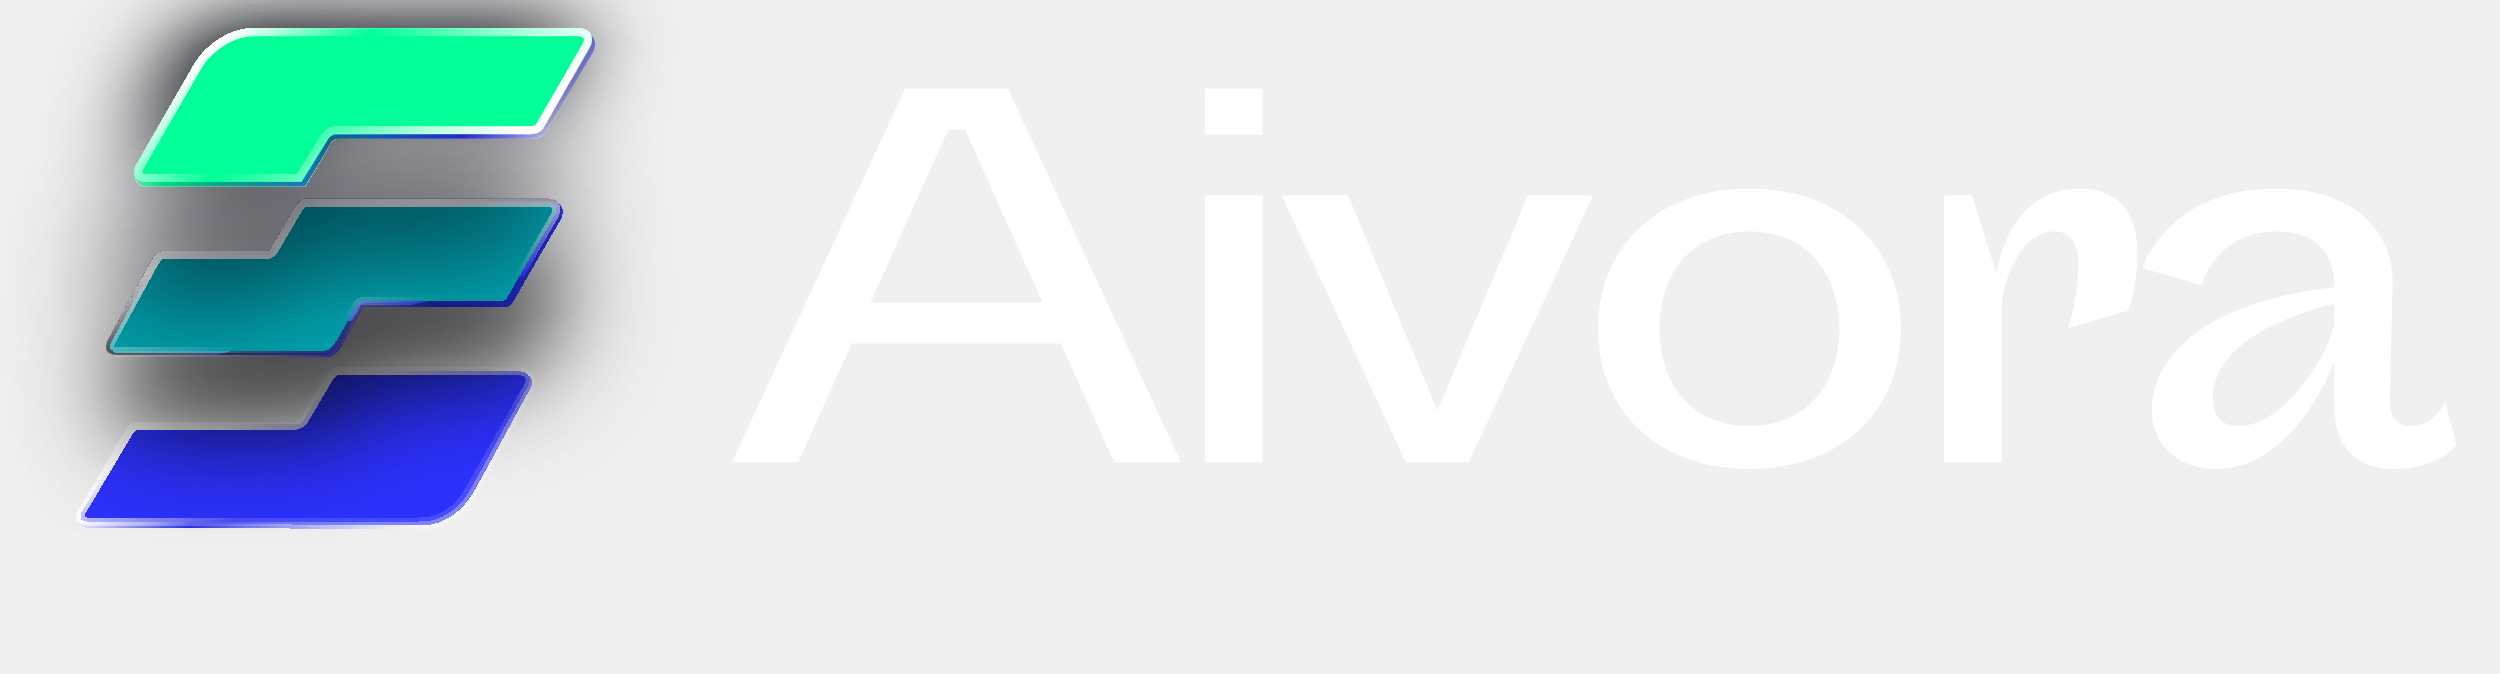
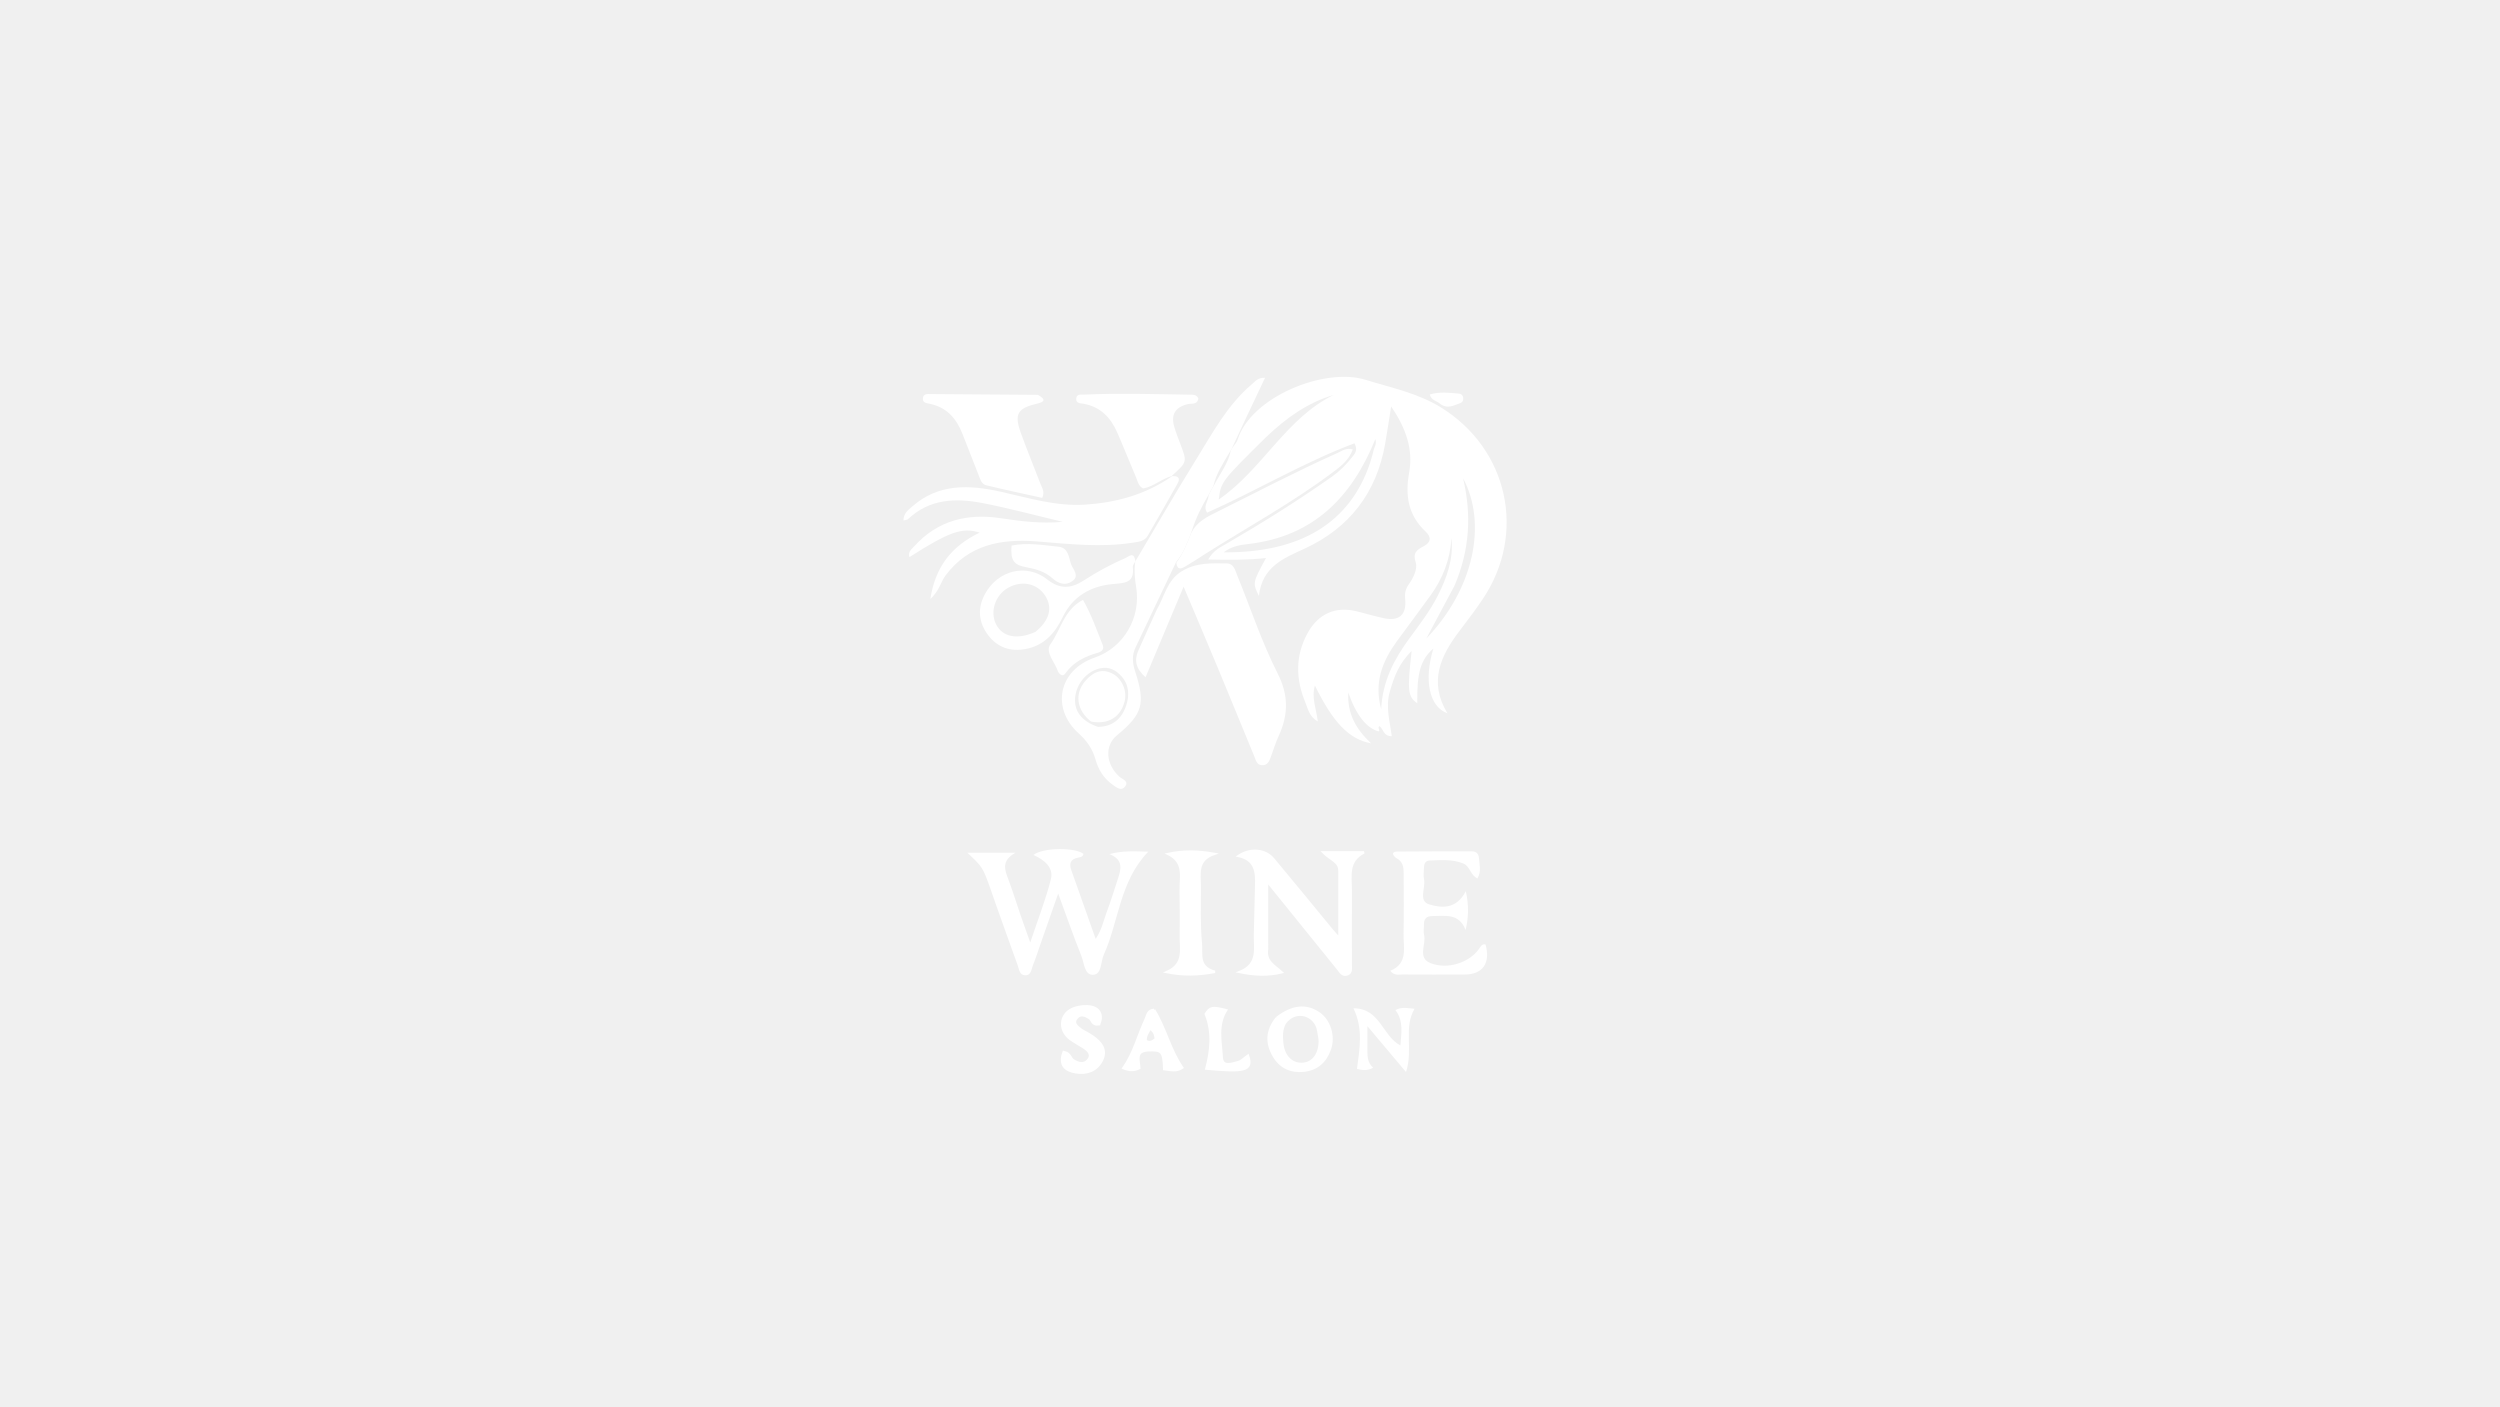
- <svg xmlns="http://www.w3.org/2000/svg" width="156" height="42" viewBox="0 0 156 42" fill="none">
-   <path d="M69.524 28.841L66.194 21.431H53.144L49.814 28.841H45.674L56.474 5.531H62.894L73.694 28.841H69.524ZM59.174 8.081L54.314 18.881H65.054L60.224 8.081H59.174ZM75.183 8.411V5.531H78.783V8.411H75.183ZM75.183 28.841V12.191H78.783V28.841H75.183ZM99.417 12.191L91.647 28.841H87.717L79.977 12.191H84.117L89.697 25.631L95.337 12.191H99.417ZM99.716 20.501C99.716 15.611 103.226 11.771 109.166 11.771C115.106 11.771 118.616 15.611 118.616 20.501C118.616 25.421 115.106 29.261 109.166 29.261C103.226 29.261 99.716 25.421 99.716 20.501ZM103.556 20.501C103.556 24.101 105.686 26.591 109.166 26.591C112.586 26.591 114.776 24.101 114.776 20.501C114.776 16.901 112.586 14.441 109.166 14.441C105.686 14.441 103.556 16.901 103.556 20.501ZM124.916 18.971V28.841H121.316V12.191H123.056L124.586 17.141C124.586 17.141 125.156 11.771 129.746 11.771C132.506 11.771 133.376 13.661 133.376 15.851C133.376 17.981 132.776 19.391 132.776 19.391L129.056 20.471C129.056 20.471 129.686 18.551 129.686 16.631C129.686 15.191 129.206 14.441 128.216 14.441C125.906 14.441 124.916 18.011 124.916 18.971ZM149.118 24.851C149.088 25.901 149.478 26.591 150.438 26.591C151.908 26.591 152.568 25.091 152.568 25.091L153.288 27.761C153.288 27.761 152.178 29.261 149.388 29.261C147.528 29.261 145.668 28.331 145.668 25.391V22.541C145.668 22.541 143.268 29.261 138.288 29.261C135.828 29.261 134.268 27.671 134.268 25.601C134.268 22.811 136.728 18.941 145.668 17.921C145.668 17.921 145.968 14.441 142.098 14.441C138.198 14.441 137.388 17.801 137.388 17.801L133.668 16.721C133.668 16.721 135.288 11.771 141.978 11.771C146.958 11.771 149.388 14.441 149.298 17.861L149.118 24.851ZM138.078 24.851C138.078 25.991 138.678 26.591 139.668 26.591C142.848 26.591 145.728 21.251 145.668 19.991V18.941C138.978 20.651 138.078 23.381 138.078 24.851Z" fill="white" />
-   <g filter="url(#filter0_d_1683_2936)">
-     <path d="M26.395 32.758L5.544 32.683C4.888 32.683 4.873 32.087 5.246 31.789C6.103 30.349 7.96 27.536 8.166 27.178C8.373 26.821 8.55 26.731 8.613 26.731H18.448C18.866 26.731 19.119 26.433 19.194 26.284C19.604 25.589 20.477 24.108 20.684 23.751C20.89 23.393 21.167 23.304 21.28 23.304H32.37C33.324 23.304 33.264 23.9 33.115 24.198C32.271 25.695 30.478 29.094 29.524 30.746C28.664 32.236 27.215 32.832 26.395 32.758Z" fill="#2C32FE" shape-rendering="crispEdges" />
-     <path d="M26.395 32.758L5.544 32.683C4.888 32.683 4.873 32.087 5.246 31.789C6.103 30.349 7.96 27.536 8.166 27.178C8.373 26.821 8.55 26.731 8.613 26.731H18.448C18.866 26.731 19.119 26.433 19.194 26.284C19.604 25.589 20.477 24.108 20.684 23.751C20.89 23.393 21.167 23.304 21.28 23.304H32.37C33.324 23.304 33.264 23.9 33.115 24.198C32.271 25.695 30.478 29.094 29.524 30.746C28.664 32.236 27.215 32.832 26.395 32.758Z" stroke="url(#paint0_linear_1683_2936)" stroke-width="0.5" shape-rendering="crispEdges" />
-   </g>
-   <g filter="url(#filter1_d_1683_2936)">
-     <path d="M26.111 32.544H5.484C4.828 32.544 5.012 32.047 5.186 31.799C6.043 30.358 7.81 27.387 8.017 27.03C8.223 26.672 8.401 26.583 8.464 26.583H18.299C18.717 26.583 18.97 26.285 19.044 26.136C19.455 25.44 20.328 23.96 20.535 23.602C20.741 23.245 21.018 23.155 21.131 23.155H32.221C33.175 23.155 33.115 23.751 32.966 24.049C32.122 25.547 30.194 28.954 29.241 30.606C28.287 32.258 27.065 32.544 26.111 32.544Z" fill="#2C32FE" shape-rendering="crispEdges" />
-     <path d="M26.111 32.544H5.484C4.828 32.544 5.012 32.047 5.186 31.799C6.043 30.358 7.81 27.387 8.017 27.03C8.223 26.672 8.401 26.583 8.464 26.583H18.299C18.717 26.583 18.97 26.285 19.044 26.136C19.455 25.44 20.328 23.96 20.535 23.602C20.741 23.245 21.018 23.155 21.131 23.155H32.221C33.175 23.155 33.115 23.751 32.966 24.049C32.122 25.547 30.194 28.954 29.241 30.606C28.287 32.258 27.065 32.544 26.111 32.544Z" stroke="url(#paint1_linear_1683_2936)" stroke-width="0.5" shape-rendering="crispEdges" />
-   </g>
-   <g filter="url(#filter2_d_1683_2936)">
-     <path d="M19.79 21.896H7.421C6.706 21.955 6.825 21.523 6.974 21.299C7.782 19.809 9.45 16.739 9.656 16.382C9.863 16.024 10.04 15.935 10.103 15.935H16.511C16.869 15.935 17.058 15.736 17.107 15.637C17.518 14.941 18.391 13.461 18.597 13.103C18.804 12.746 18.982 12.656 19.044 12.656H34.158C34.874 12.656 34.754 13.189 34.605 13.455C33.637 15.126 31.685 18.498 31.625 18.617C31.565 18.736 31.401 18.766 31.327 18.766H22.919C22.502 18.766 22.348 18.866 22.323 18.915C21.991 19.511 21.257 20.823 20.982 21.299C20.706 21.776 20.37 21.896 20.237 21.896H19.79Z" fill="#00A4AF" />
-     <path d="M19.79 21.896H7.421C6.706 21.955 6.825 21.523 6.974 21.299C7.782 19.809 9.45 16.739 9.656 16.382C9.863 16.024 10.04 15.935 10.103 15.935H16.511C16.869 15.935 17.058 15.736 17.107 15.637C17.518 14.941 18.391 13.461 18.597 13.103C18.804 12.746 18.982 12.656 19.044 12.656H34.158C34.874 12.656 34.754 13.189 34.605 13.455C33.637 15.126 31.685 18.498 31.625 18.617C31.565 18.736 31.401 18.766 31.327 18.766H22.919C22.502 18.766 22.348 18.866 22.323 18.915C21.991 19.511 21.257 20.823 20.982 21.299C20.706 21.776 20.37 21.896 20.237 21.896H19.79Z" stroke="#00020F" stroke-width="0.5" />
-   </g>
-   <g filter="url(#filter3_d_1683_2936)">
-     <path d="M19.939 22.045H7.57C6.855 22.105 6.974 21.672 7.123 21.449C7.931 19.959 9.599 16.889 9.805 16.531C10.012 16.174 10.189 16.084 10.252 16.084H16.66C17.018 16.084 17.207 15.885 17.256 15.786C17.667 15.091 18.54 13.61 18.747 13.253C18.953 12.895 19.131 12.806 19.194 12.806H34.307C35.023 12.806 34.904 13.338 34.755 13.604C33.786 15.275 31.834 18.647 31.774 18.767C31.714 18.886 31.55 18.916 31.476 18.916H23.068C22.651 18.916 22.497 19.015 22.472 19.064C22.14 19.661 21.406 20.972 21.131 21.449C20.855 21.926 20.519 22.045 20.386 22.045H19.939Z" fill="#00A4AF" shape-rendering="crispEdges" />
-     <path d="M19.939 22.045H7.57C6.855 22.105 6.974 21.672 7.123 21.449C7.931 19.959 9.599 16.889 9.805 16.531C10.012 16.174 10.189 16.084 10.252 16.084H16.66C17.018 16.084 17.207 15.885 17.256 15.786C17.667 15.091 18.54 13.61 18.747 13.253C18.953 12.895 19.131 12.806 19.194 12.806H34.307C35.023 12.806 34.904 13.338 34.755 13.604C33.786 15.275 31.834 18.647 31.774 18.767C31.714 18.886 31.55 18.916 31.476 18.916H23.068C22.651 18.916 22.497 19.015 22.472 19.064C22.14 19.661 21.406 20.972 21.131 21.449C20.855 21.926 20.519 22.045 20.386 22.045H19.939Z" stroke="url(#paint2_linear_1683_2936)" stroke-width="0.5" shape-rendering="crispEdges" />
-   </g>
-   <g filter="url(#filter4_d_1683_2936)">
-     <path d="M19.79 21.896H7.421C6.706 21.955 6.825 21.523 6.974 21.299C7.782 19.809 9.45 16.739 9.656 16.382C9.863 16.024 10.04 15.935 10.103 15.935H16.511C16.869 15.935 17.058 15.736 17.107 15.637C17.518 14.941 18.391 13.461 18.597 13.103C18.804 12.746 18.982 12.656 19.044 12.656H34.158C34.874 12.656 34.754 13.189 34.605 13.455C33.637 15.126 31.685 18.498 31.625 18.617C31.565 18.736 31.401 18.766 31.327 18.766H22.919C22.502 18.766 22.348 18.866 22.323 18.915C21.991 19.511 21.257 20.823 20.982 21.299C20.706 21.776 20.37 21.896 20.237 21.896H19.79Z" fill="#00A4AF" shape-rendering="crispEdges" />
-     <path d="M19.79 21.896H7.421C6.706 21.955 6.825 21.523 6.974 21.299C7.782 19.809 9.45 16.739 9.656 16.382C9.863 16.024 10.04 15.935 10.103 15.935H16.511C16.869 15.935 17.058 15.736 17.107 15.637C17.518 14.941 18.391 13.461 18.597 13.103C18.804 12.746 18.982 12.656 19.044 12.656H34.158C34.874 12.656 34.754 13.189 34.605 13.455C33.637 15.126 31.685 18.498 31.625 18.617C31.565 18.736 31.401 18.766 31.327 18.766H22.919C22.502 18.766 22.348 18.866 22.323 18.915C21.991 19.511 21.257 20.823 20.982 21.299C20.706 21.776 20.37 21.896 20.237 21.896H19.79Z" stroke="url(#paint3_linear_1683_2936)" stroke-width="0.5" shape-rendering="crispEdges" />
-   </g>
-   <g filter="url(#filter5_d_1683_2936)">
-     <path d="M9.12 11.388H18.881C19.317 10.693 20.201 9.228 20.297 9.004C20.52 8.483 20.879 8.408 21.042 8.408H33.175C33.533 8.408 33.796 8.171 33.846 8.11C34.616 6.776 36.275 4.018 36.752 3.192C37.229 2.366 36.33 2.103 35.858 2.149C30.667 2.149 17.852 2.456 16.064 2.456C14.276 2.456 12.984 3.804 12.562 4.477C11.494 6.327 9.18 9.8 8.822 10.42C8.464 11.039 8.847 11.398 9.12 11.388Z" fill="#00FF97" />
-     <path d="M9.12 11.388H18.881C19.317 10.693 20.201 9.228 20.297 9.004C20.52 8.483 20.879 8.408 21.042 8.408H33.175C33.533 8.408 33.796 8.171 33.846 8.11C34.616 6.776 36.275 4.018 36.752 3.192C37.229 2.366 36.33 2.103 35.858 2.149C30.667 2.149 17.852 2.456 16.064 2.456C14.276 2.456 12.984 3.804 12.562 4.477C11.494 6.327 9.18 9.8 8.822 10.42C8.464 11.039 8.847 11.398 9.12 11.388Z" stroke="url(#paint4_linear_1683_2936)" stroke-width="0.5" />
-   </g>
-   <g filter="url(#filter6_d_1683_2936)">
-     <path d="M9.135 11.099H18.672C19.108 10.404 20.03 8.923 20.237 8.566C20.443 8.208 20.82 8.119 20.982 8.119H33.041C33.398 8.119 33.587 7.997 33.637 7.936L36.543 2.903C37.02 2.077 36.195 1.963 35.723 2.009H15.915C14.127 2.009 12.835 3.356 12.413 4.03L8.762 10.354C8.405 10.973 8.862 11.109 9.135 11.099Z" fill="#00FF97" />
-     <path d="M9.135 11.099H18.672C19.108 10.404 20.03 8.923 20.237 8.566C20.443 8.208 20.82 8.119 20.982 8.119H33.041C33.398 8.119 33.587 7.997 33.637 7.936L36.543 2.903C37.02 2.077 36.195 1.963 35.723 2.009H15.915C14.127 2.009 12.835 3.356 12.413 4.03L8.762 10.354C8.405 10.973 8.862 11.109 9.135 11.099Z" stroke="url(#paint5_linear_1683_2936)" stroke-width="0.5" />
-   </g>
-   <defs>
-     <filter id="filter0_d_1683_2936" x="-24.35" y="18.954" width="102.901" height="84.16" filterUnits="userSpaceOnUse" color-interpolation-filters="sRGB">
-       <feFlood flood-opacity="0" result="BackgroundImageFix" />
-       <feColorMatrix in="SourceAlpha" type="matrix" values="0 0 0 0 0 0 0 0 0 0 0 0 0 0 0 0 0 0 127 0" result="hardAlpha" />
-       <feOffset dx="8" dy="33" />
-       <feGaussianBlur stdDeviation="18.55" />
-       <feComposite in2="hardAlpha" operator="out" />
-       <feColorMatrix type="matrix" values="0 0 0 0 0 0 0 0 0 0 0 0 0 0 0 0 0 0 0.25 0" />
-       <feBlend mode="normal" in2="BackgroundImageFix" result="effect1_dropShadow_1683_2936" />
-       <feBlend mode="normal" in="SourceGraphic" in2="effect1_dropShadow_1683_2936" result="shape" />
-     </filter>
-     <filter id="filter1_d_1683_2936" x="-24.328" y="18.805" width="102.73" height="84.088" filterUnits="userSpaceOnUse" color-interpolation-filters="sRGB">
-       <feFlood flood-opacity="0" result="BackgroundImageFix" />
-       <feColorMatrix in="SourceAlpha" type="matrix" values="0 0 0 0 0 0 0 0 0 0 0 0 0 0 0 0 0 0 127 0" result="hardAlpha" />
-       <feOffset dx="8" dy="33" />
-       <feGaussianBlur stdDeviation="18.55" />
-       <feComposite in2="hardAlpha" operator="out" />
-       <feColorMatrix type="matrix" values="0 0 0 0 0 0 0 0 0 0 0 0 0 0 0 0 0 0 0.25 0" />
-       <feBlend mode="normal" in2="BackgroundImageFix" result="effect1_dropShadow_1683_2936" />
-       <feBlend mode="normal" in="SourceGraphic" in2="effect1_dropShadow_1683_2936" result="shape" />
-     </filter>
-     <filter id="filter2_d_1683_2936" x="0.611" y="10.406" width="42.358" height="23.745" filterUnits="userSpaceOnUse" color-interpolation-filters="sRGB">
-       <feFlood flood-opacity="0" result="BackgroundImageFix" />
-       <feColorMatrix in="SourceAlpha" type="matrix" values="0 0 0 0 0 0 0 0 0 0 0 0 0 0 0 0 0 0 127 0" result="hardAlpha" />
-       <feOffset dx="1" dy="5" />
-       <feGaussianBlur stdDeviation="3.5" />
-       <feComposite in2="hardAlpha" operator="out" />
-       <feColorMatrix type="matrix" values="0 0 0 0 0.008 0 0 0 0 0.016 0 0 0 0 0.063 0 0 0 0.3 0" />
-       <feBlend mode="normal" in2="BackgroundImageFix" result="effect1_dropShadow_1683_2936" />
-       <feBlend mode="normal" in="SourceGraphic" in2="effect1_dropShadow_1683_2936" result="shape" />
-     </filter>
-     <filter id="filter3_d_1683_2936" x="2.76" y="12.556" width="36.358" height="17.745" filterUnits="userSpaceOnUse" color-interpolation-filters="sRGB">
-       <feFlood flood-opacity="0" result="BackgroundImageFix" />
-       <feColorMatrix in="SourceAlpha" type="matrix" values="0 0 0 0 0 0 0 0 0 0 0 0 0 0 0 0 0 0 127 0" result="hardAlpha" />
-       <feOffset dy="4" />
-       <feGaussianBlur stdDeviation="2" />
-       <feComposite in2="hardAlpha" operator="out" />
-       <feColorMatrix type="matrix" values="0 0 0 0 0 0 0 0 0 0 0 0 0 0 0 0 0 0 0.25 0" />
-       <feBlend mode="normal" in2="BackgroundImageFix" result="effect1_dropShadow_1683_2936" />
-       <feBlend mode="normal" in="SourceGraphic" in2="effect1_dropShadow_1683_2936" result="shape" />
-     </filter>
-     <filter id="filter4_d_1683_2936" x="-0.389" y="9.406" width="42.358" height="23.745" filterUnits="userSpaceOnUse" color-interpolation-filters="sRGB">
-       <feFlood flood-opacity="0" result="BackgroundImageFix" />
-       <feColorMatrix in="SourceAlpha" type="matrix" values="0 0 0 0 0 0 0 0 0 0 0 0 0 0 0 0 0 0 127 0" result="hardAlpha" />
-       <feOffset dy="4" />
-       <feGaussianBlur stdDeviation="3.5" />
-       <feComposite in2="hardAlpha" operator="out" />
-       <feColorMatrix type="matrix" values="0 0 0 0 0 0 0 0 0 0 0 0 0 0 0 0 0 0 0.6 0" />
-       <feBlend mode="normal" in2="BackgroundImageFix" result="effect1_dropShadow_1683_2936" />
-       <feBlend mode="normal" in="SourceGraphic" in2="effect1_dropShadow_1683_2936" result="shape" />
-     </filter>
-     <filter id="filter5_d_1683_2936" x="-0.573" y="1.894" width="42.71" height="23.745" filterUnits="userSpaceOnUse" color-interpolation-filters="sRGB">
-       <feFlood flood-opacity="0" result="BackgroundImageFix" />
-       <feColorMatrix in="SourceAlpha" type="matrix" values="0 0 0 0 0 0 0 0 0 0 0 0 0 0 0 0 0 0 127 0" result="hardAlpha" />
-       <feOffset dx="-2" dy="7" />
-       <feGaussianBlur stdDeviation="3.5" />
-       <feComposite in2="hardAlpha" operator="out" />
-       <feColorMatrix type="matrix" values="0 0 0 0 0.012 0 0 0 0 0.02 0 0 0 0 0.067 0 0 0 0.65 0" />
-       <feBlend mode="normal" in2="BackgroundImageFix" result="effect1_dropShadow_1683_2936" />
-       <feBlend mode="normal" in="SourceGraphic" in2="effect1_dropShadow_1683_2936" result="shape" />
-     </filter>
-     <filter id="filter6_d_1683_2936" x="2.681" y="-5.95" width="39.956" height="21" filterUnits="userSpaceOnUse" color-interpolation-filters="sRGB">
-       <feFlood flood-opacity="0" result="BackgroundImageFix" />
-       <feColorMatrix in="SourceAlpha" type="matrix" values="0 0 0 0 0 0 0 0 0 0 0 0 0 0 0 0 0 0 127 0" result="hardAlpha" />
-       <feOffset dy="-2" />
-       <feGaussianBlur stdDeviation="2.85" />
-       <feComposite in2="hardAlpha" operator="out" />
-       <feColorMatrix type="matrix" values="0 0 0 0 0.008 0 0 0 0 0.016 0 0 0 0 0.043 0 0 0 1 0" />
-       <feBlend mode="normal" in2="BackgroundImageFix" result="effect1_dropShadow_1683_2936" />
-       <feBlend mode="normal" in="SourceGraphic" in2="effect1_dropShadow_1683_2936" result="shape" />
-     </filter>
-     <linearGradient id="paint0_linear_1683_2936" x1="9.307" y1="25.919" x2="23.215" y2="36.318" gradientUnits="userSpaceOnUse">
-       <stop stop-color="white" />
-       <stop offset="0.355" stop-color="#2A2FE9" />
-       <stop offset="0.792" stop-color="#A3A6FF" stop-opacity="0.52" />
-       <stop offset="1" stop-color="white" stop-opacity="0.3" />
-     </linearGradient>
-     <linearGradient id="paint1_linear_1683_2936" x1="19.03" y1="24.637" x2="21.121" y2="29.901" gradientUnits="userSpaceOnUse">
-       <stop stop-color="white" />
-       <stop offset="1" stop-color="white" stop-opacity="0.13" />
-     </linearGradient>
-     <linearGradient id="paint2_linear_1683_2936" x1="17.763" y1="13.691" x2="23.274" y2="21.66" gradientUnits="userSpaceOnUse">
-       <stop stop-color="white" stop-opacity="0" />
-       <stop offset="1" stop-color="#292FE9" />
-     </linearGradient>
-     <linearGradient id="paint3_linear_1683_2936" x1="21.042" y1="20.248" x2="19.565" y2="14.451" gradientUnits="userSpaceOnUse">
-       <stop stop-color="white" stop-opacity="0" />
-       <stop offset="0.734" stop-color="white" stop-opacity="0.734" />
-       <stop offset="1" stop-color="white" />
-     </linearGradient>
-     <linearGradient id="paint4_linear_1683_2936" x1="11.43" y1="5.064" x2="25.107" y2="17.763" gradientUnits="userSpaceOnUse">
-       <stop stop-color="white" />
-       <stop offset="0.193" stop-color="#00FF97" />
-       <stop offset="0.808" stop-color="#2C32FE" />
-       <stop offset="1" stop-color="#C4C6FF" />
-     </linearGradient>
-     <linearGradient id="paint5_linear_1683_2936" x1="12.858" y1="3.442" x2="24.065" y2="15.648" gradientUnits="userSpaceOnUse">
-       <stop stop-color="white" />
-       <stop offset="0.355" stop-color="#00FF97" />
-       <stop offset="0.792" stop-color="#BDFFE4" />
-       <stop offset="1" stop-color="white" />
-     </linearGradient>
-   </defs>
+ <svg xmlns="http://www.w3.org/2000/svg" version="1.1" id="Layer_1" x="0px" y="0px" width="100%" viewBox="0 0 1024 576" enable-background="new 0 0 1024 576" xml:space="preserve">
+   <path fill="#ffffff" opacity="1" stroke="none" d=" M504.831,183.325   C505.56,182.223 506.595,181.217 506.97,180.006   C512.311,162.742 542.411,150.29 559.402,155.585   C569.887,158.853 580.668,160.992 590.148,166.84   C617.711,183.843 625.342,218.32 607.468,245.175   C604.518,249.607 601.298,253.868 598.058,258.096   C590.166,268.398 584.991,279.111 592.848,292.149   C585.36,289.518 583.166,278.435 587.116,265.635   C581.927,270.118 580.31,275.617 580.522,288.053   C576.64,285.369 576.36,282.993 578.203,266.671   C573.034,271.627 570.971,277.319 569.237,283.386   C567.474,289.553 569.283,295.468 570.082,301.523   C566.673,301.637 566.666,298.644 565.041,297.407   C564.008,298.032 565.397,298.945 564.757,299.595   C559.827,298.366 555.414,292.863 552.258,283.649   C551.823,292.126 555.186,298.456 561.596,304.471   C552.489,302.835 545.91,295.724 538.598,280.815   C537.089,285.784 539.16,290.265 539.777,295.519   C536.22,293.475 535.75,290.338 534.672,287.733   C530.715,278.166 530.478,268.668 535.583,259.333   C539.903,251.435 547.026,248.213 555.689,250.399   C559.401,251.336 563.083,252.412 566.823,253.218   C573.047,254.56 576.173,251.833 575.562,245.546   C575.328,243.143 575.56,241.358 577.151,239.181   C578.896,236.792 580.679,232.934 579.906,230.534   C578.568,226.379 580.3,225.224 583.201,223.703   C586.075,222.197 586.424,220.051 583.946,217.741   C576.786,211.065 575.474,202.967 577.183,193.616   C578.943,183.981 575.8,175.29 569.816,166.468   C568.897,172.208 568.193,177.032 567.345,181.831   C563.806,201.857 552.727,216.253 534.35,224.73   C525.754,228.695 517.024,232.043 515.64,244.08   C513.033,238.775 513.06,238.664 518.552,228.576   C510.908,229.42 503.37,229.364 494.876,229.174   C497.037,225.365 499.934,224.108 502.551,222.591   C517.255,214.069 531.639,205.047 545.539,195.261   C548.703,193.034 551.405,190.327 553.774,187.3   C554.853,185.92 556.358,184.536 554.786,181.577   C533.966,189.402 514.761,200.941 494.444,209.984   C492.675,207.366 494.847,205.56 495.073,202.876   C495.794,201.2 496.383,200.171 497.203,198.876   C499.725,193.991 503.076,189.873 504.146,184.465   C504.446,183.977 504.639,183.651 504.831,183.325  M561.16,189.656   C561.618,188.058 562.184,186.481 562.503,184.856   C562.814,183.275 564.036,181.809 563.339,179.878   C553.718,203.625 538.022,219.658 511.581,222.791   C508.079,223.206 504.468,223.692 501.233,226.234   C532.6,226.479 552.939,214.186 561.16,189.656  M518.565,179.062   C500.134,197.293 500.134,197.293 499.199,204.603   C517.173,192.248 526.626,171.34 546.288,161.763   C535.64,164.894 526.954,171.085 518.565,179.062  M572.165,262.644   C566.319,270.728 562.703,279.345 565.728,290.472   C566.296,278.778 571.202,269.781 577.386,261.353   C581.527,255.71 585.807,250.158 588.968,243.884   C592.688,236.503 595.427,228.853 594.522,220.367   C594.011,229.095 591.002,236.914 585.902,243.951   C581.505,250.019 577.032,256.031 572.165,262.644  M595.708,240.017   C592.066,246.841 588.425,253.666 584.226,261.533   C603.663,241.271 609.253,214.512 599.268,195.877   C602.793,210.725 602.068,225.235 595.708,240.017  z" data-index="0" style="visibility: visible; opacity: 1; fill: rgb(255, 255, 255);" />
+   <path fill="#ffffff" opacity="1" stroke="none" d=" M473.768,249.819   C477.064,244.169 477.984,237.665 484.094,233.956   C490.005,230.367 496.16,230.703 502.439,230.777   C505.418,230.812 505.922,233.604 506.763,235.662   C512.239,249.064 516.773,262.935 523.304,275.796   C527.941,284.931 527.686,292.885 523.698,301.571   C522.452,304.286 521.585,307.175 520.542,309.983   C519.892,311.735 519.253,313.555 516.887,313.422   C514.75,313.303 514.423,311.413 513.81,309.933   C508.844,297.939 503.958,285.912 498.972,273.926   C494.448,263.049 489.828,252.212 484.805,240.302   C479.418,253.131 474.411,265.055 469.222,277.411   C465.203,273.913 464.531,270.449 466.227,266.551   C468.617,261.057 471.165,255.631 473.768,249.819  z" data-index="1" style="visibility: visible; opacity: 1; fill: rgb(255, 255, 255);" />
+   <path fill="#ffffff" opacity="1" stroke="none" d=" M496.972,199.142   C496.383,200.171 495.794,201.2 495.132,202.505   C492.233,207.403 489.75,212.187 487.967,218.086   C486.158,222.786 484.575,226.813 481.75,230.181   C476.175,241.907 470.574,253.62 465.041,265.366   C463.54,268.554 463.912,271.798 464.983,275.095   C469.263,288.259 468.016,292.508 457.545,301.144   C452.383,305.401 452.849,312.938 458.486,318.118   C459.661,319.198 462.581,319.935 460.825,322.172   C459.179,324.27 457.121,322.397 455.585,321.295   C452.076,318.78 449.874,315.253 448.736,311.129   C447.545,306.809 445.192,303.433 441.842,300.412   C430.35,290.05 433.69,274.413 448.319,269.382   C460.253,265.279 467.501,253.013 465.351,240.315   C464.817,237.162 464.518,234.052 464.955,230.438   C465,229.995 464.98,230.018 464.98,230.018   C473.298,216.033 481.428,201.932 489.995,188.101   C496.712,177.258 502.765,165.847 512.74,157.404   C514.071,156.278 515.172,154.596 518.158,154.754   C513.671,164.225 509.336,173.375 504.916,182.925   C504.639,183.651 504.446,183.977 503.926,184.763   C501.028,189.69 498.142,194.008 496.972,199.142  M449.729,297.727   C455.71,297.693 459.448,294.393 461.254,289.073   C462.697,284.821 462.503,280.436 459.225,276.862   C456.991,274.426 454.208,272.992 450.746,273.717   C445.24,274.869 440.864,279.991 440.372,285.791   C439.913,291.211 442.986,295.455 449.729,297.727  z" data-index="2" style="visibility: visible; opacity: 1; fill: rgb(255, 255, 255);" />
+   <path fill="#ffffff" opacity="1" stroke="none" d=" M479.955,195.021   C482.315,194.886 483.737,195.554 482.279,198.145   C478.278,205.254 474.227,212.334 470.146,219.397   C468.816,221.699 466.429,221.904 464.089,222.272   C450.942,224.336 437.868,222.82 424.751,221.776   C410.21,220.62 396.818,222.973 387.295,235.72   C385.271,238.429 384.732,242.062 381.066,245.35   C383.17,231.708 390.2,223.47 401.269,218.157   C394.116,215.914 388.871,217.749 372.482,228.211   C371.82,225.934 373.508,224.84 374.577,223.659   C384.192,213.045 396.421,210.19 410.045,212.274   C418.258,213.531 426.429,214.548 435.306,213.745   C423.942,211.054 413.203,208.143 402.309,206.034   C391.383,203.919 380.686,204.312 371.883,212.675   C371.584,212.96 370.991,212.935 370.069,213.177   C370.042,210.281 371.985,208.916 373.619,207.481   C384.47,197.957 397.043,198.541 409.968,201.424   C421.322,203.957 432.544,207.456 444.375,206.702   C457.023,205.897 468.962,202.69 479.802,195.256   C479.99,194.998 479.955,195.021 479.955,195.021  z" data-index="3" style="visibility: visible; opacity: 1; fill: rgb(255, 255, 255);" />
+   <path fill="#ffffff" opacity="1" stroke="none" d=" M418.086,375.046   C419.308,378.498 420.398,381.578 421.984,386.062   C425.151,376.565 428.308,368.536 430.416,360.24   C431.698,355.197 427.67,352.215 423.303,350.173   C427.134,347.135 440.212,347.008 443.772,349.726   C443.569,351.014 442.495,351.122 441.537,351.301   C438.46,351.877 437.831,353.682 438.81,356.43   C442.045,365.51 445.252,374.6 448.786,384.582   C451.393,380.67 452.037,376.918 453.339,373.494   C455.053,368.985 456.436,364.349 457.956,359.766   C459.251,355.861 460.129,352.081 454.424,349.834   C459.834,348.38 464.835,348.679 470.33,348.852   C458.59,360.98 458.325,377.291 452.104,391.07   C450.79,393.979 451.337,399.105 447.764,399.277   C444.144,399.453 444.076,394.394 442.913,391.505   C439.712,383.555 436.909,375.443 433.433,365.996   C430.617,374.033 428.319,380.591 426.019,387.148   C425.083,389.82 424.254,392.537 423.166,395.147   C422.452,396.861 422.509,399.586 419.815,399.476   C417.53,399.382 417.419,396.964 416.824,395.334   C413.742,386.887 410.749,378.407 407.734,369.936   C407.008,367.897 406.331,365.84 405.598,363.803   C402.482,355.145 402.477,355.147 396.245,349.29   C402.75,349.29 408.593,349.29 415.953,349.29   C410.086,352.543 411.514,356.188 412.958,360.02   C414.776,364.847 416.302,369.785 418.086,375.046  z" data-index="4" style="opacity: 1; visibility: visible; fill: rgb(255, 255, 255);" />
+   <path fill="#ffffff" opacity="1" stroke="none" d=" M425.178,161.729   C428.741,163.798 427.575,164.677 424.733,165.344   C416.785,167.209 415.363,169.592 418.089,177.199   C420.613,184.244 423.509,191.155 426.163,198.155   C426.782,199.786 428.065,201.357 426.902,203.943   C419.292,202.25 411.561,200.623 403.888,198.757   C401.954,198.287 401.456,196.146 400.785,194.454   C398.579,188.886 396.416,183.301 394.229,177.725   C391.781,171.482 387.833,166.854 380.932,165.42   C379.465,165.115 377.639,164.968 378.057,162.844   C378.392,161.143 380.053,161.402 381.357,161.409   C395.827,161.491 410.296,161.586 425.178,161.729  z" data-index="5" style="visibility: visible; opacity: 1; fill: rgb(255, 255, 255);" />
+   <path fill="#ffffff" opacity="1" stroke="none" d=" M480.004,194.984   C475.826,196.054 472.558,199.327 468.238,200.07   C466.265,199.115 466.021,197.149 465.331,195.535   C462.716,189.419 460.281,183.225 457.612,177.133   C454.934,171.021 450.712,166.588 443.796,165.377   C442.536,165.157 440.789,165.277 440.82,163.441   C440.859,161.159 442.868,161.687 444.23,161.626   C458.525,160.986 472.82,161.453 487.115,161.655   C488.558,161.676 490.17,161.495 490.849,163.269   C490.293,165.996 487.995,165.133 486.398,165.542   C481.374,166.83 479.526,169.825 480.968,174.794   C481.661,177.184 482.578,179.513 483.466,181.842   C486.277,189.217 486.29,189.212 480.148,194.743   C479.955,195.021 479.99,194.998 480.004,194.984  z" data-index="6" style="visibility: visible; opacity: 1; fill: rgb(255, 255, 255);" />
+   <path fill="#ffffff" opacity="1" stroke="none" d=" M518.969,388.683   C518.143,393.882 522.008,395.526 524.943,398.253   C519.281,399.614 513.811,399.355 507.842,398.139   C515.848,394.922 513.89,388.366 514.061,382.642   C514.26,375.986 514.343,369.328 514.544,362.673   C514.708,357.258 514.39,352.148 507.353,350.576   C512.297,347.333 518.262,347.966 521.517,351.855   C529.534,361.432 537.413,371.124 545.358,380.762   C546.163,381.739 547.039,382.657 548.65,384.465   C548.65,374.454 548.661,365.533 548.645,356.612   C548.639,352.842 544.888,352.058 542.029,349.125   C548.275,349.125 553.481,349.125 558.687,349.125   C551.685,352.684 553.285,358.975 553.251,364.597   C553.19,374.758 553.271,384.92 553.244,395.082   C553.24,396.514 553.694,398.343 551.939,399.051   C549.885,399.879 548.995,398.008 547.992,396.772   C538.563,385.152 529.167,373.506 518.962,360.878   C518.962,370.83 518.962,379.527 518.969,388.683  z" data-index="7" style="visibility: visible; opacity: 1; fill: rgb(255, 255, 255); stroke: rgb(255, 255, 255);" />
+   <path fill="#ffffff" opacity="1" stroke="none" d=" M571.742,351.356   C569.579,349.501 570.789,348.807 572.381,348.792   C582.541,348.697 592.703,348.714 602.864,348.706   C604.686,348.704 605.676,349.772 605.784,351.466   C605.956,354.167 606.855,356.976 605.15,359.798   C602.193,358.456 602.209,354.832 599.347,353.68   C594.814,351.855 590.185,352.31 585.546,352.474   C583.929,352.531 583.306,353.736 583.268,355.232   C583.226,356.896 582.96,358.619 583.284,360.216   C583.993,363.719 580.858,369.073 585.381,370.431   C590.306,371.909 596.468,372.65 600.411,365.011   C601.703,371.127 601.53,375.783 600.299,380.925   C597.611,373.915 591.963,375.234 586.794,375.214   C584.247,375.204 583.147,376.379 583.244,378.87   C583.295,380.2 582.966,381.606 583.288,382.854   C584.292,386.738 580.453,392.252 585.828,394.444   C592.928,397.341 601.943,394.229 605.831,388.626   C606.492,387.673 606.973,386.523 608.469,386.831   C610.601,394.439 607.374,399.141 599.98,399.161   C591.484,399.184 582.988,399.208 574.493,399.148   C572.938,399.137 571.142,399.778 569.47,397.64   C576.898,394.583 574.773,388.083 574.896,382.431   C575.073,374.272 574.945,366.106 574.937,357.944   C574.934,355.391 574.827,352.871 571.742,351.356  z" data-index="8" style="opacity: 1; visibility: visible; fill: rgb(255, 255, 255);" />
+   <path fill="#ffffff" opacity="1" stroke="none" d=" M481.811,230.527   C484.575,226.813 486.158,222.786 487.883,218.454   C490.179,213.651 494.35,211.732 498.539,209.643   C514.892,201.487 531.097,193.03 547.783,185.557   C549.647,184.723 551.421,183.274 554.112,184.091   C552.429,188.71 548.872,191.242 545.514,193.751   C528.978,206.108 510.848,215.99 493.455,227.017   C490.789,228.707 488.166,230.47 485.438,232.053   C483.979,232.899 482.229,233.757 481.811,230.527  z" data-index="9" style="visibility: visible; opacity: 1; fill: rgb(255, 255, 255);" />
+   <path fill="#ffffff" opacity="1" stroke="none" d=" M465.007,229.982   C464.661,230.716 463.935,231.505 464.013,232.205   C464.764,238.993 460.648,238.755 455.562,239.252   C446.788,240.109 439.387,244.246 435.348,252.663   C432.16,259.306 427.726,264.373 420.168,265.825   C413.913,267.027 408.534,265.221 404.701,260.111   C400.775,254.875 400.289,249.063 403.474,243.252   C408.779,233.569 420.419,230.601 428.962,237.35   C434.295,241.563 438.897,241.009 443.935,237.738   C449.387,234.199 455.087,231.123 461.038,228.538   C462.346,227.97 464.393,225.787 465.023,229.674   C464.98,230.018 465,229.995 465.007,229.982  M424.125,258.813   C429.826,254.151 431.249,249.028 428.199,244.14   C424.961,238.951 418.531,237.555 412.842,240.806   C407.722,243.733 405.462,250.416 407.879,255.484   C410.426,260.826 416.434,262.261 424.125,258.813  z" data-index="10" style="visibility: visible; opacity: 1; fill: rgb(255, 255, 255);" />
+   <path fill="#ffffff" opacity="1" stroke="none" d=" M483.704,372.002   C483.706,367.838 483.53,364.162 483.759,360.512   C484.039,356.06 483.472,352.193 478.536,349.786   C484.686,348.456 490.605,348.545 497.279,349.745   C490.019,352.233 491.395,357.88 491.408,362.884   C491.428,370.707 491.109,378.536 491.853,386.352   C492.278,390.807 490.476,396.159 497.634,398.067   C490.799,399.357 484.645,399.49 477.974,398.17   C485.548,394.866 483.553,388.547 483.681,382.994   C483.761,379.498 483.701,375.999 483.704,372.002  z" data-index="11" style="visibility: visible; opacity: 1; fill: rgb(255, 255, 255); stroke: rgb(255, 255, 255);" />
+   <path fill="#ffffff" opacity="1" stroke="none" d=" M433.43,275.222   C432.15,271.188 427.905,267.145 430.24,263.912   C434.495,258.02 435.75,249.787 443.586,245.7   C447.05,251.756 449.214,258.003 451.642,264.117   C452.375,265.962 451.29,266.895 449.617,267.378   C444.396,268.885 439.665,271.126 436.415,275.782   C435.548,277.026 434.443,276.783 433.43,275.222  z" data-index="12" style="visibility: visible; opacity: 1; fill: rgb(255, 255, 255);" />
+   <path fill="#ffffff" opacity="1" stroke="none" d=" M414.335,223.462   C420.987,222.123 427.248,223.313 433.512,223.924   C437.658,224.328 437.732,228.245 438.696,231.041   C439.457,233.246 442.395,235.861 439.143,238.092   C436.332,240.021 433.533,239.081 431.007,236.805   C428.081,234.167 424.355,233.066 420.573,232.384   C415.26,231.426 413.847,229.67 414.335,223.462  z" data-index="13" style="visibility: visible; opacity: 1; fill: rgb(255, 255, 255);" />
+   <path fill="#ffffff" opacity="1" stroke="none" d=" M560.096,428.951   C560.111,432.187 559.835,435.051 562.434,437.337   C559.938,438.746 557.908,438.306 555.812,437.825   C556.866,429.645 558.491,421.583 554.37,412.988   C565.313,412.963 566.213,424.365 573.609,428.224   C573.887,423.386 575.092,418.463 571.581,413.726   C574.083,412.318 576.443,412.943 579.392,413.189   C574.77,421.146 578.964,429.888 575.901,439.098   C570.498,432.681 565.768,427.064 560.095,420.327   C560.095,424 560.095,426.257 560.096,428.951  z" data-index="14" style="visibility: visible; fill: rgb(255, 255, 255); opacity: 1;" />
+   <path fill="#ffffff" opacity="1" stroke="none" d=" M522.934,417.007   C529.319,411.961 535.286,411.45 540.497,415.252   C544.578,418.23 546.49,424.47 544.752,429.572   C542.997,434.726 539.501,437.984 533.959,438.545   C528.716,439.076 524.475,437.127 521.773,432.547   C518.698,427.335 518.782,422.16 522.934,417.007  M526.252,419.056   C524.824,421.669 524.882,424.496 525.176,427.314   C525.728,432.586 528.886,435.868 533.192,435.788   C537.492,435.709 540.386,432.305 540.596,426.84   C540.652,425.38 540.203,423.904 540.011,422.432   C539.132,415.679 530.781,412.833 526.252,419.056  z" data-index="15" style="visibility: visible; fill: rgb(255, 255, 255); stroke: rgb(255, 255, 255); opacity: 1;" />
+   <path fill="#ffffff" opacity="1" stroke="none" d=" M472.705,413.651   C477.38,421.236 479.153,429.889 484.248,437.323   C481.817,439.015 479.328,438.171 476.875,437.9   C476.637,430.638 475.922,429.947 470.337,430.191   C464.711,430.437 466.516,434.319 466.65,437.492   C464.577,438.496 462.594,438.522 460.155,437.482   C464.513,431.224 466.193,424.068 469.27,417.521   C469.995,415.978 470.026,413.789 472.705,413.651  M473.454,425.514   C473.232,423.91 472.895,422.368 471.02,421.255   C470.298,422.924 468.99,424.203 469.286,426.404   C469.834,426.562 470.442,426.917 471.004,426.854   C471.76,426.77 472.481,426.365 473.454,425.514  z" data-index="16" style="visibility: visible; fill: rgb(255, 255, 255); stroke: rgb(255, 255, 255); opacity: 1;" />
+   <path fill="#ffffff" opacity="1" stroke="none" d=" M445.261,423.722   C446.135,424.25 446.701,424.599 447.246,424.977   C450.51,427.238 452.942,430.105 450.829,434.159   C448.781,438.088 445.036,439.43 440.672,438.697   C436.609,438.014 434.473,436.02 436.008,431.495   C437.893,431.926 438.01,433.797 439.202,434.612   C441.487,436.175 444.107,436.774 445.983,434.632   C448.178,432.125 446.407,430.046 444.089,428.543   C442.28,427.37 440.322,426.401 438.613,425.1   C435.075,422.407 434.591,418.016 437.358,415.143   C439.989,412.41 447.235,411.735 449.374,414.129   C450.732,415.65 450.443,417.417 449.841,419.084   C447.686,419.43 447.763,417.451 446.754,416.753   C444.671,415.313 442.363,414.45 440.542,416.742   C438.697,419.066 440.553,420.712 442.366,422.053   C443.161,422.641 444.081,423.06 445.261,423.722  z" data-index="17" style="opacity: 1; stroke-width: 2px; stroke: rgb(255, 255, 255); visibility: visible; fill: rgb(255, 255, 255);" />
+   <path fill="#ffffff" opacity="1" stroke="none" d=" M493.892,415.34   C495.645,412.525 496.681,412.364 502.208,413.797   C498.362,419.908 500.06,426.645 500.409,433.067   C500.638,437.299 504.61,435.725 507.139,435.071   C508.589,434.696 509.788,433.349 511.167,432.392   C513.326,438.658 509.479,439.098 494.135,437.701   C496.025,430.348 496.941,422.998 493.892,415.34  z" data-index="18" style="visibility: visible; opacity: 1; fill: rgb(255, 255, 255); stroke: rgb(255, 255, 255);" />
+   <path fill="#ffffff" opacity="1" stroke="none" d=" M589.774,165.304   C588.262,164.097 586.295,164 585.629,161.582   C589.65,160.351 593.664,160.883 597.646,161.23   C598.459,161.301 599.169,161.879 599.313,162.822   C599.483,163.936 599.063,164.817 597.994,165.173   C595.4,166.037 592.811,167.733 589.774,165.304  z" data-index="19" style="visibility: visible; opacity: 1; fill: rgb(255, 255, 255);" />
+   <path fill="#ffffff" opacity="1" stroke="none" d=" M446.91,295.551   C440.953,290.927 440.047,284.109 444.556,278.902   C447.456,275.553 450.961,273.587 455.524,275.838   C459.453,277.775 461.735,282.828 460.666,287.189   C459.076,293.68 454.044,296.885 446.91,295.551  z" data-index="20" style="visibility: visible; opacity: 1; fill: rgb(255, 255, 255);" />
</svg>
